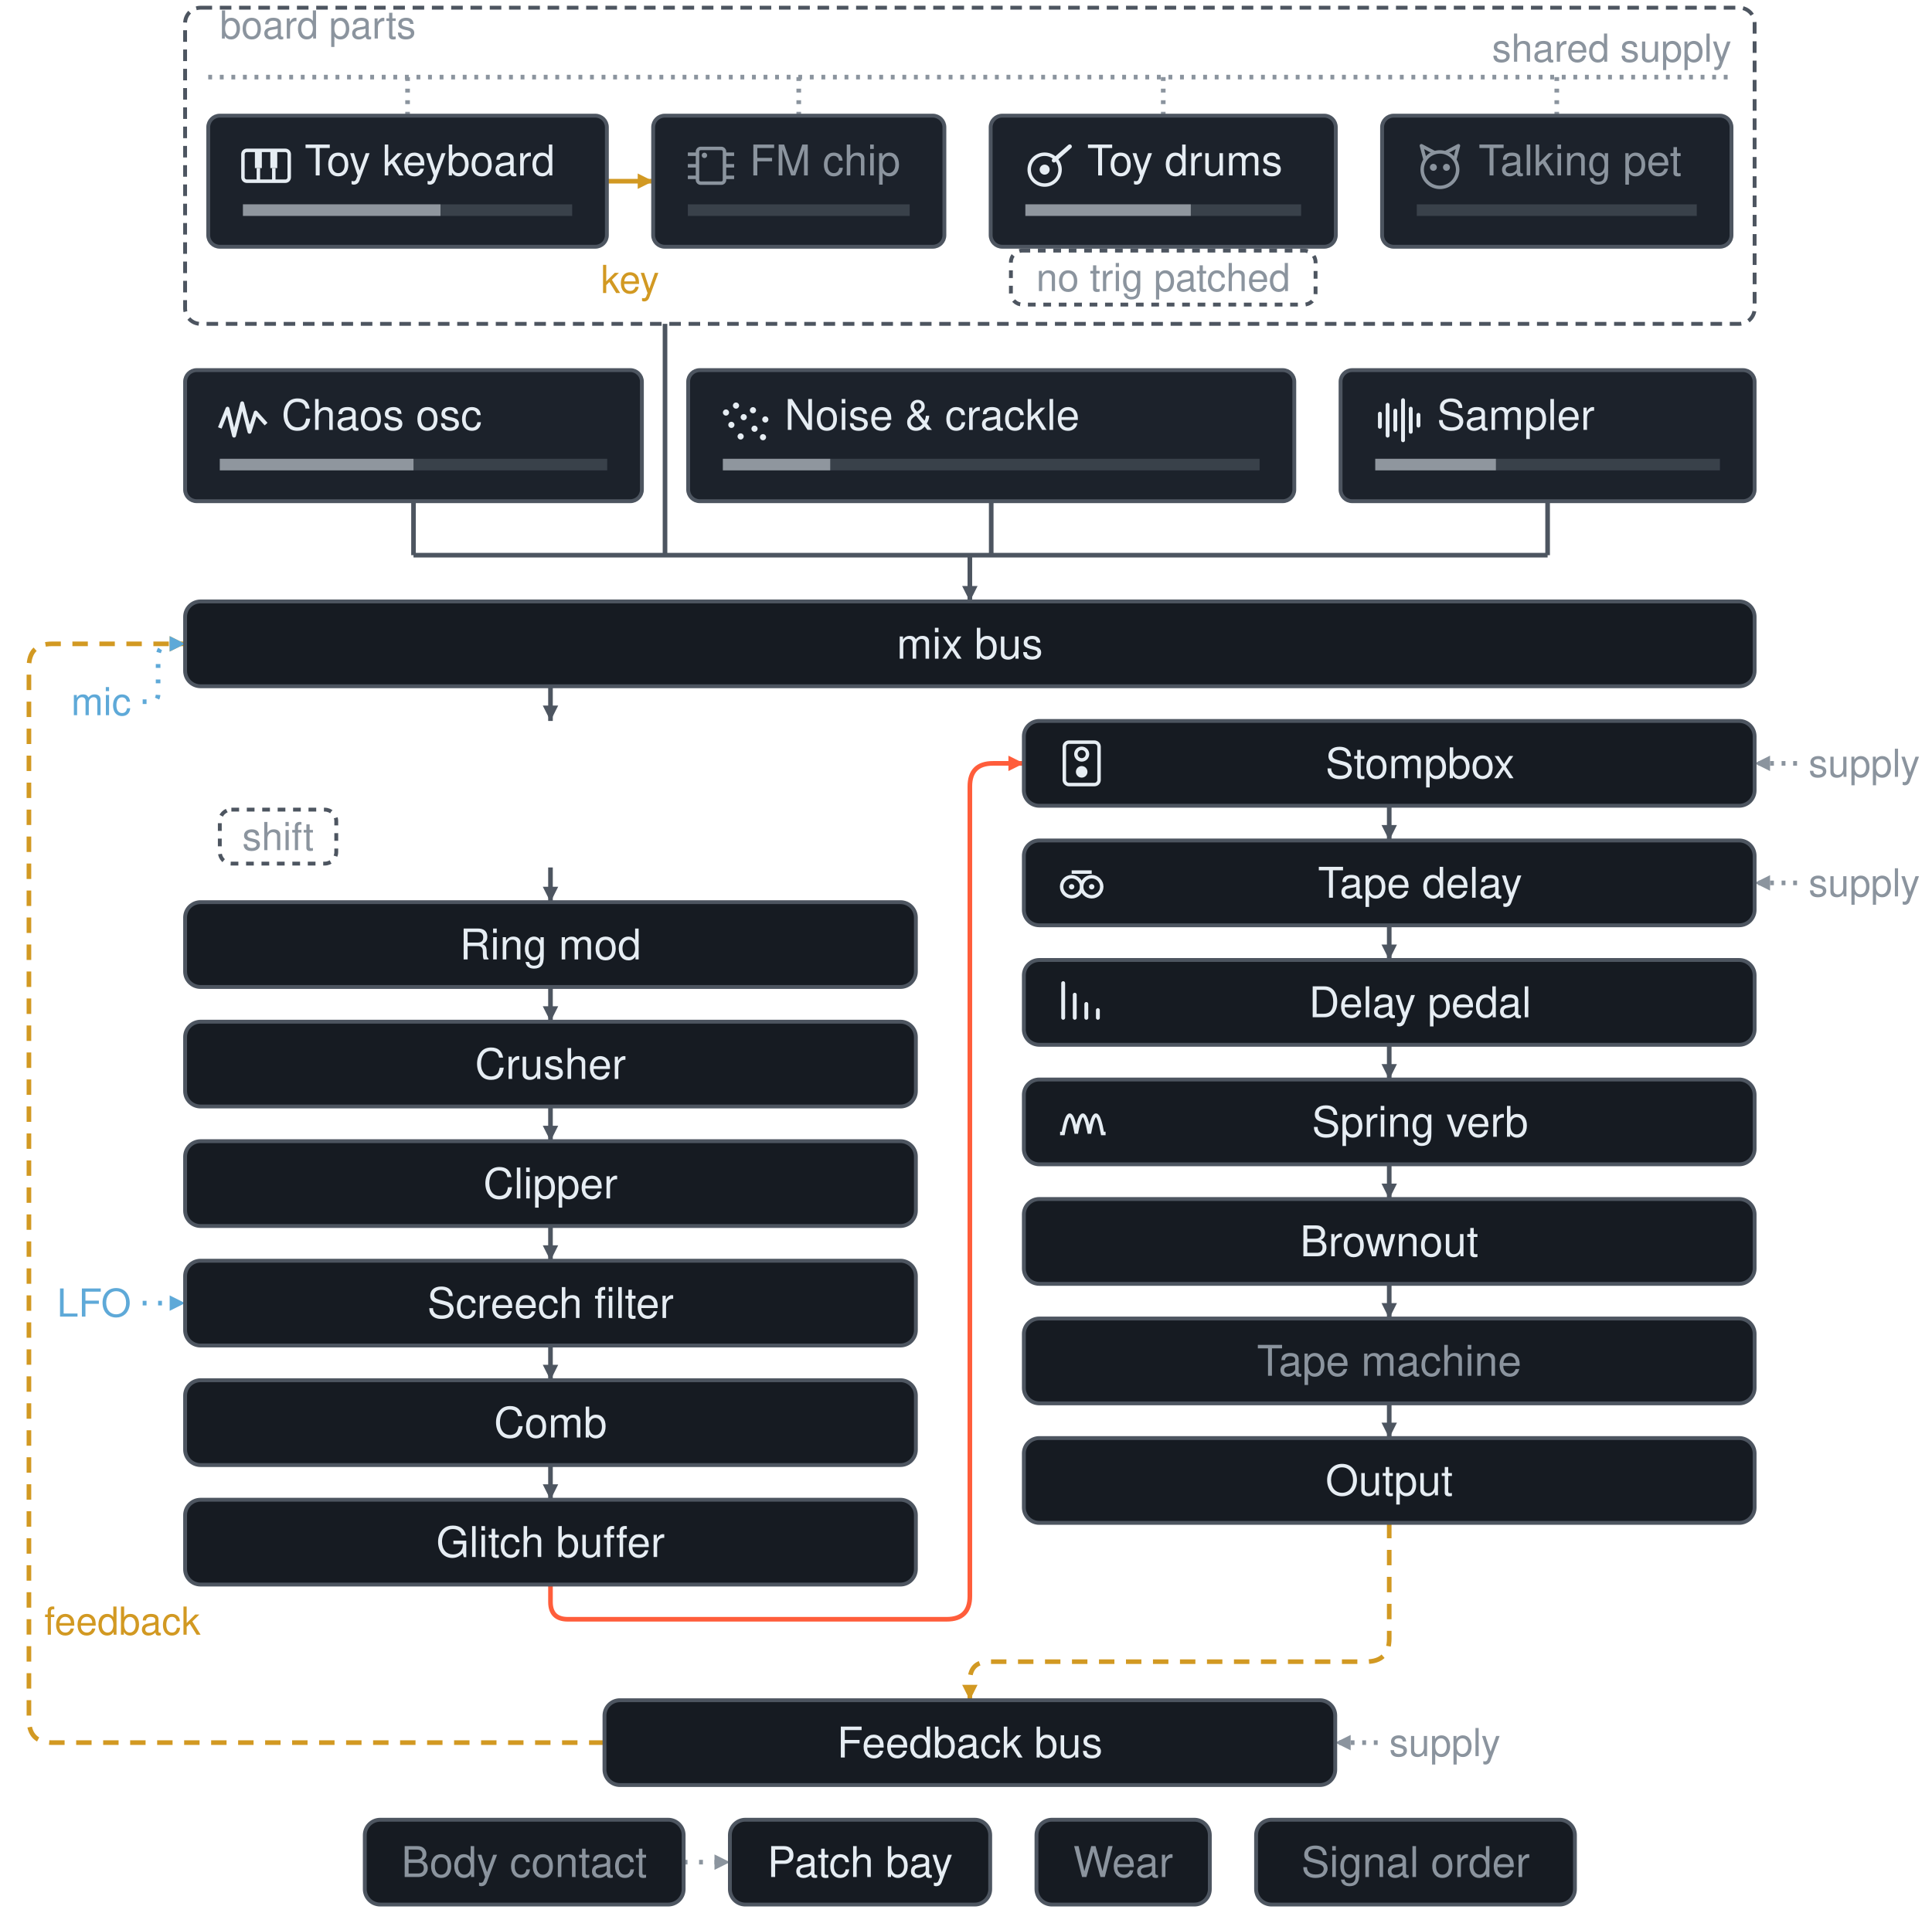
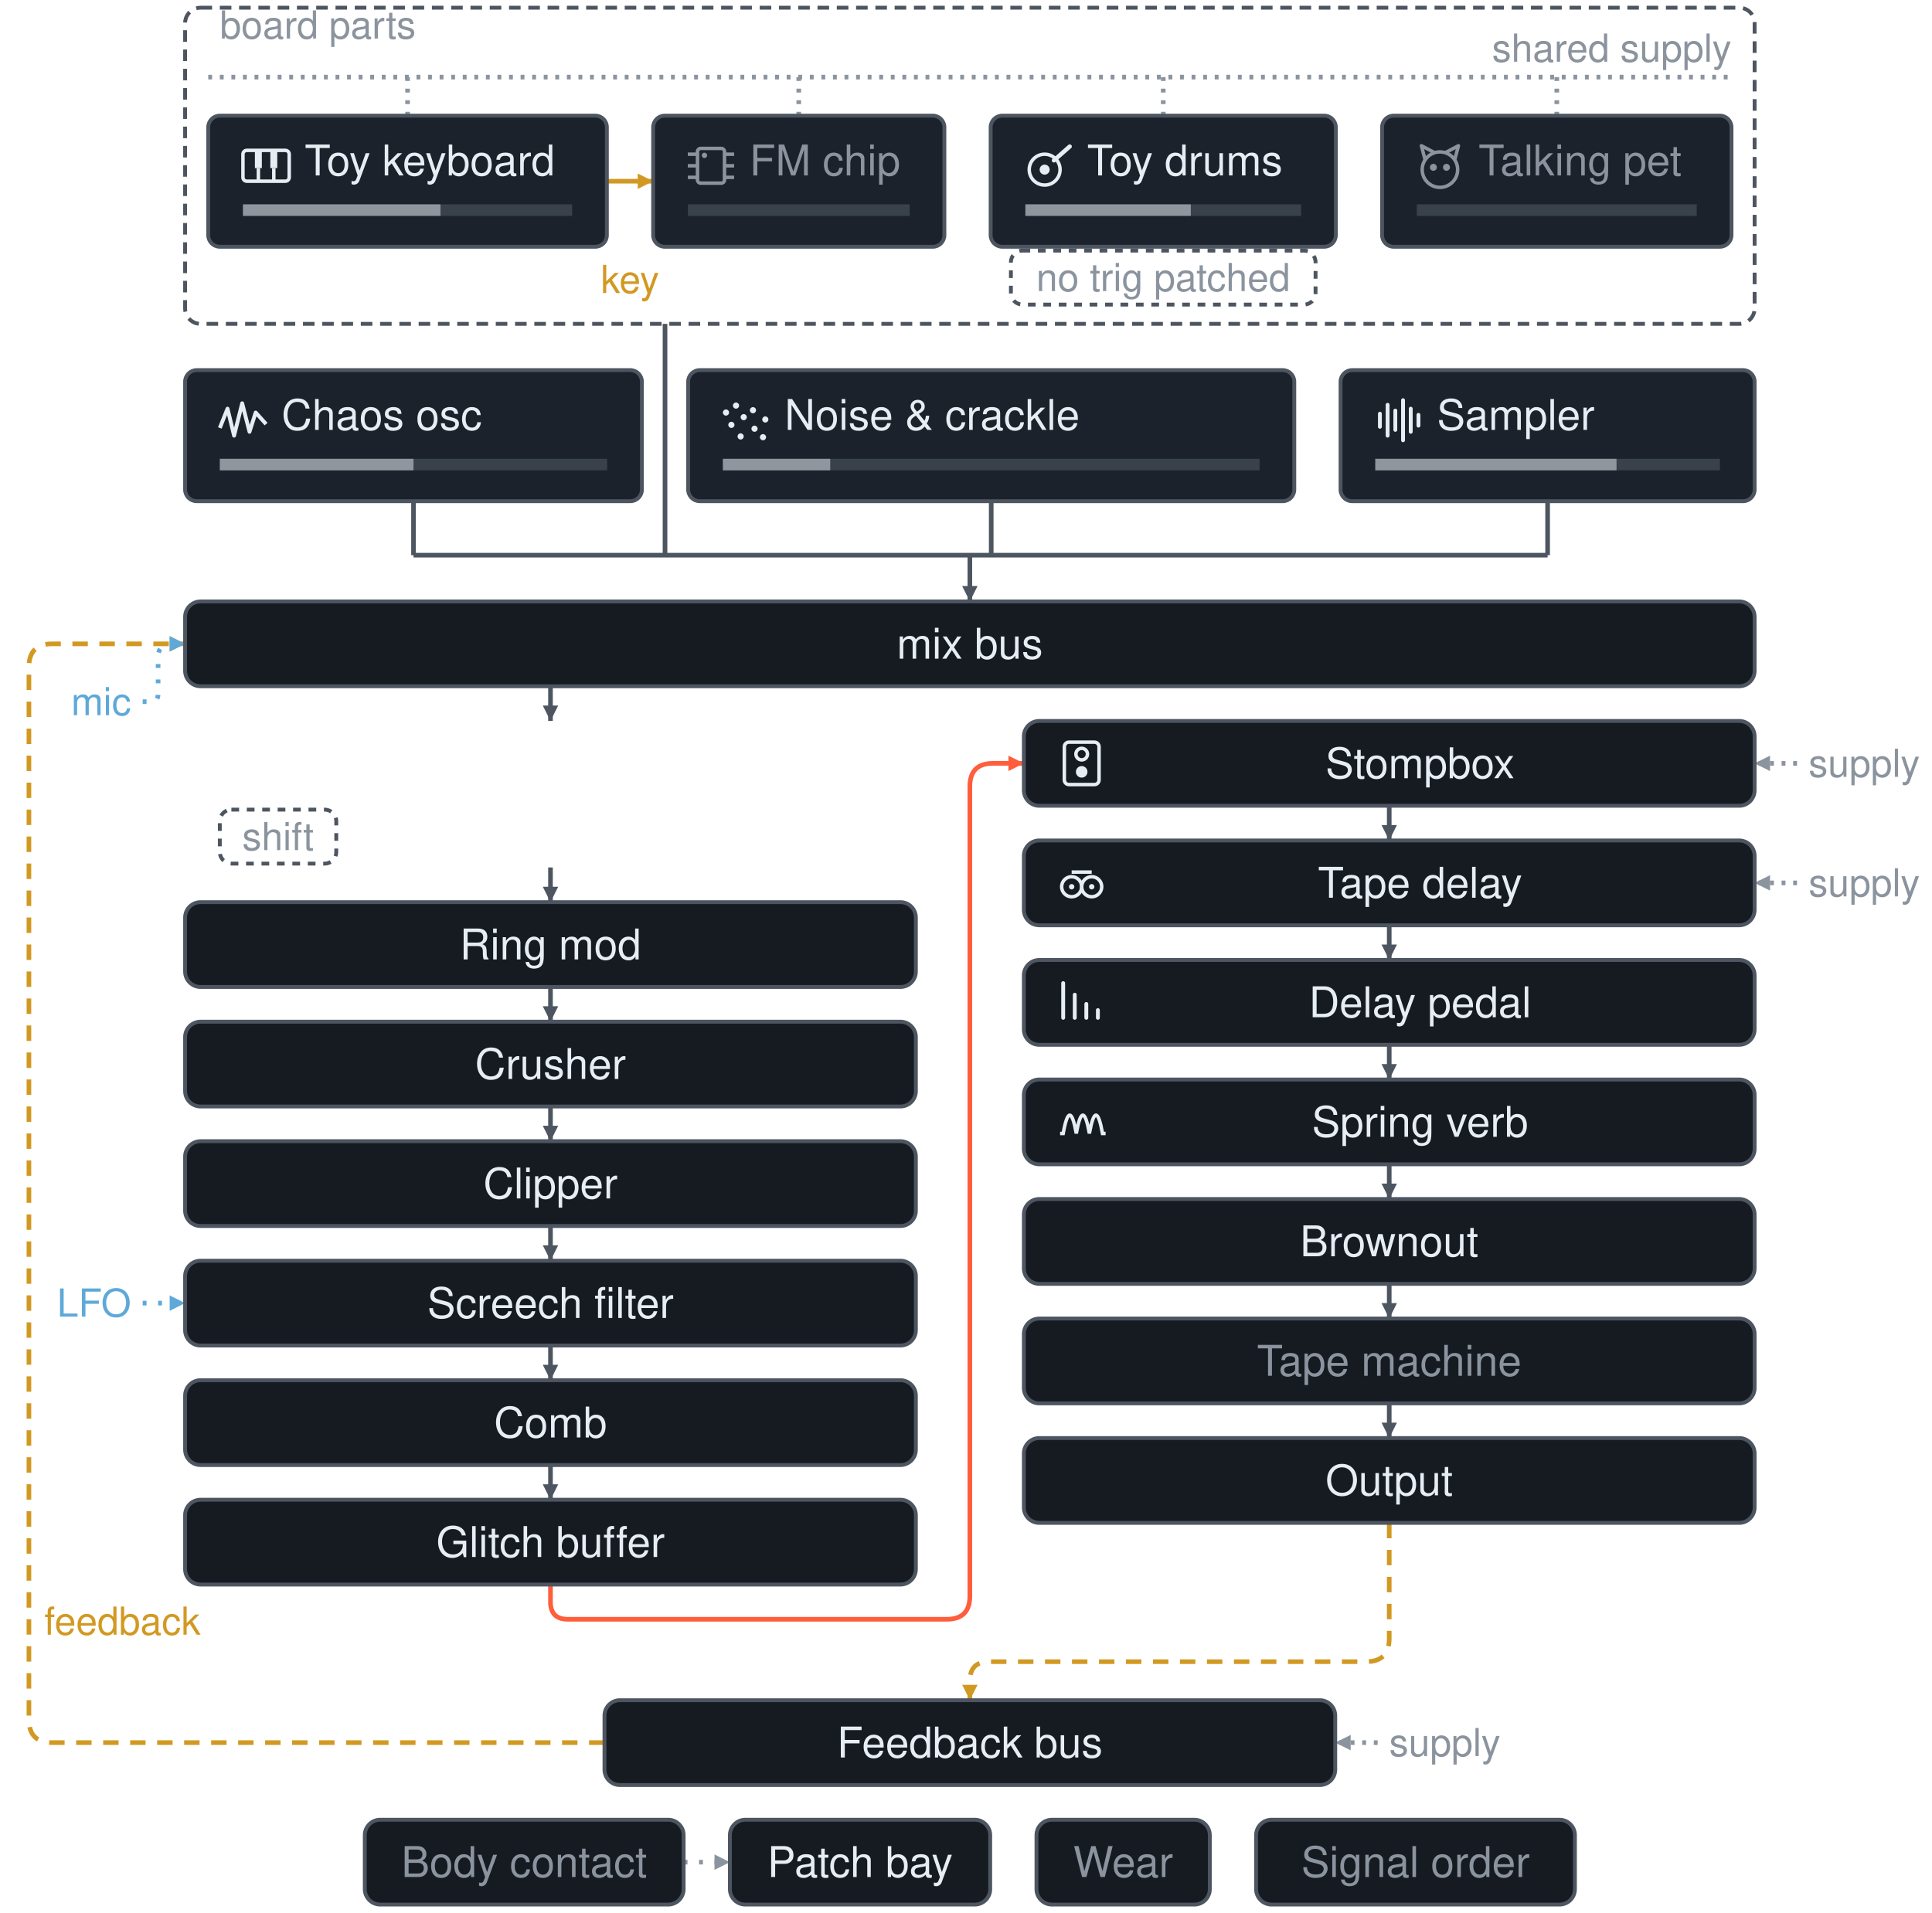
<svg xmlns="http://www.w3.org/2000/svg" viewBox="0 0 501 496" width="501" height="496" font-family="Helvetica, Arial, sans-serif">
  <g class="wire">
    <path class="line" d="M 54 20 L 449 20" fill="none" stroke="#8b949e" stroke-width="1.2" stroke-dasharray="1 2" />
    <path class="head" d="" fill="#8b949e" />
    <text x="449" y="16" fill="#8b949e" font-size="10" text-anchor="end">shared supply</text>
  </g>
  <g class="wire">
    <path class="line" d="M 105.69 20 L 105.69 30" fill="none" stroke="#8b949e" stroke-width="1.2" stroke-dasharray="1 2" />
    <path class="head" d="" fill="#8b949e" />
  </g>
  <g class="wire">
    <path class="line" d="M 301.65 20 L 301.65 30" fill="none" stroke="#8b949e" stroke-width="1.2" stroke-dasharray="1 2" />
    <path class="head" d="" fill="#8b949e" />
  </g>
  <g class="wire">
    <path class="line" d="M 207.13 20 L 207.13 30" fill="none" stroke="#8b949e" stroke-width="1.2" stroke-dasharray="1 2" />
    <path class="head" d="" fill="#8b949e" />
  </g>
  <g class="wire">
    <path class="line" d="M 403.7 20 L 403.7 30" fill="none" stroke="#8b949e" stroke-width="1.2" stroke-dasharray="1 2" />
    <path class="head" d="" fill="#8b949e" />
  </g>
  <g class="wire">
    <path class="line" d="M 157.37 47 L 169.37 47" fill="none" stroke="#d29922" stroke-width="1.2" />
    <path class="head" d="M 169.37 47 L 165.37 49 L 165.37 45 Z" fill="#d29922" />
    <text x="163.372" y="76" fill="#d29922" font-size="10" text-anchor="middle">key</text>
  </g>
  <g class="wire">
    <path class="line" d="M 172.45 84 L 172.45 144" fill="none" stroke="#4d5560" stroke-width="1.2" />
    <path class="head" d="" fill="#4d5560" />
  </g>
  <g class="wire">
    <path class="line" d="M 107.23 130 L 107.23 144" fill="none" stroke="#4d5560" stroke-width="1.2" />
    <path class="head" d="" fill="#4d5560" />
  </g>
  <g class="wire">
    <path class="line" d="M 257.04 130 L 257.04 144" fill="none" stroke="#4d5560" stroke-width="1.2" />
    <path class="head" d="" fill="#4d5560" />
  </g>
  <g class="wire">
    <path class="line" d="M 401.32 130 L 401.32 144" fill="none" stroke="#4d5560" stroke-width="1.2" />
    <path class="head" d="" fill="#4d5560" />
  </g>
  <g class="wire">
    <path class="line" d="M 107.23 144 L 401.32 144" fill="none" stroke="#4d5560" stroke-width="1.2" />
    <path class="head" d="" fill="#4d5560" />
  </g>
  <g class="wire">
    <path class="line" d="M 251.5 144 L 251.5 156" fill="none" stroke="#4d5560" stroke-width="1.2" />
    <path class="head" d="M 251.5 156 L 249.5 152 L 253.5 152 Z" fill="#4d5560" />
  </g>
  <g class="wire">
    <path class="line" d="M 142.75 178 L 142.75 187" fill="none" stroke="#4d5560" stroke-width="1.2" />
    <path class="head" d="M 142.75 187 L 140.75 183 L 144.75 183 Z" fill="#4d5560" />
  </g>
  <g class="wire">
    <path class="line" d="M 142.75 225 L 142.75 234" fill="none" stroke="#4d5560" stroke-width="1.2" />
    <path class="head" d="M 142.75 234 L 140.75 230 L 144.75 230 Z" fill="#4d5560" />
  </g>
  <g class="wire">
    <path class="line" d="M 142.75 256 L 142.75 265" fill="none" stroke="#4d5560" stroke-width="1.2" />
    <path class="head" d="M 142.75 265 L 140.75 261 L 144.75 261 Z" fill="#4d5560" />
  </g>
  <g class="wire">
    <path class="line" d="M 142.75 287 L 142.75 296" fill="none" stroke="#4d5560" stroke-width="1.2" />
    <path class="head" d="M 142.75 296 L 140.75 292 L 144.75 292 Z" fill="#4d5560" />
  </g>
  <g class="wire">
    <path class="line" d="M 142.75 318 L 142.75 327" fill="none" stroke="#4d5560" stroke-width="1.2" />
    <path class="head" d="M 142.75 327 L 140.75 323 L 144.75 323 Z" fill="#4d5560" />
  </g>
  <g class="wire">
    <path class="line" d="M 142.75 349 L 142.75 358" fill="none" stroke="#4d5560" stroke-width="1.2" />
    <path class="head" d="M 142.75 358 L 140.75 354 L 144.75 354 Z" fill="#4d5560" />
  </g>
  <g class="wire">
    <path class="line" d="M 142.75 380 L 142.75 389" fill="none" stroke="#4d5560" stroke-width="1.2" />
    <path class="head" d="M 142.75 389 L 140.75 385 L 144.75 385 Z" fill="#4d5560" />
  </g>
  <g class="wire">
    <path class="line" d="M 360.25 209 L 360.25 218" fill="none" stroke="#4d5560" stroke-width="1.2" />
    <path class="head" d="M 360.25 218 L 358.25 214 L 362.25 214 Z" fill="#4d5560" />
  </g>
  <g class="wire">
    <path class="line" d="M 360.25 240 L 360.25 249" fill="none" stroke="#4d5560" stroke-width="1.2" />
    <path class="head" d="M 360.25 249 L 358.25 245 L 362.25 245 Z" fill="#4d5560" />
  </g>
  <g class="wire">
    <path class="line" d="M 360.25 271 L 360.25 280" fill="none" stroke="#4d5560" stroke-width="1.2" />
    <path class="head" d="M 360.25 280 L 358.25 276 L 362.25 276 Z" fill="#4d5560" />
  </g>
  <g class="wire">
    <path class="line" d="M 360.25 302 L 360.25 311" fill="none" stroke="#4d5560" stroke-width="1.2" />
    <path class="head" d="M 360.25 311 L 358.25 307 L 362.25 307 Z" fill="#4d5560" />
  </g>
  <g class="wire">
    <path class="line" d="M 360.25 333 L 360.25 342" fill="none" stroke="#4d5560" stroke-width="1.2" />
    <path class="head" d="M 360.25 342 L 358.25 338 L 362.25 338 Z" fill="#4d5560" />
  </g>
  <g class="wire">
    <path class="line" d="M 360.25 364 L 360.25 373" fill="none" stroke="#4d5560" stroke-width="1.2" />
    <path class="head" d="M 360.25 373 L 358.25 369 L 362.25 369 Z" fill="#4d5560" />
  </g>
  <g class="wire">
    <path class="line" d="M 142.75 411 L 142.75 415.5 Q 142.75 420 147.25 420 L 245.5 420 Q 251.5 420 251.5 414 L 251.5 204 Q 251.5 198 257.5 198 L 265.5 198" fill="none" stroke="#ff5d3b" stroke-width="1.2" />
    <path class="head" d="M 265.5 198 L 261.5 200 L 261.5 196 Z" fill="#ff5d3b" />
  </g>
  <g class="wire">
    <path class="line" d="M 360.25 395 L 360.25 425 Q 360.25 431 354.25 431 L 256.5 431 Q 251.5 431 251.5 436 L 251.5 441" fill="none" stroke="#d29922" stroke-width="1.2" stroke-dasharray="4 3" />
    <path class="head" d="M 251.5 441 L 249.5 437 L 253.5 437 Z" fill="#d29922" />
  </g>
  <g class="wire">
    <path class="line" d="M 156.75 452 L 13.5 452 Q 7.5 452 7.5 446 L 7.5 173 Q 7.5 167 13.5 167 L 48 167" fill="none" stroke="#d29922" stroke-width="1.2" stroke-dasharray="4 3" />
    <path class="head" d="M 48 167 L 44 169 L 44 165 Z" fill="#d29922" />
    <text x="11.5" y="424" fill="#d29922" font-size="10" text-anchor="start">feedback</text>
  </g>
  <g class="wire">
    <path class="line" d="M 177.28 483 L 189.28 483" fill="none" stroke="#8b949e" stroke-width="1.2" stroke-dasharray="1 3" />
    <path class="head" d="M 189.28 483 L 185.28 485 L 185.28 481 Z" fill="#8b949e" />
  </g>
  <g class="wire">
    <path class="line" d="M 37 182 L 39 182 Q 41 182 41 180 L 41 170.5 Q 41 167 44.5 167 L 48 167" fill="none" stroke="#5ea9d8" stroke-width="1.2" stroke-dasharray="1 3" />
    <path class="head" d="M 48 167 L 44 169 L 44 165 Z" fill="#5ea9d8" />
  </g>
  <g class="wire">
    <path class="line" d="M 466 198 L 455 198" fill="none" stroke="#8b949e" stroke-width="1.2" stroke-dasharray="1 2" />
    <path class="head" d="M 455 198 L 459 196 L 459 200 Z" fill="#8b949e" />
  </g>
  <g class="wire">
    <path class="line" d="M 466 229 L 455 229" fill="none" stroke="#8b949e" stroke-width="1.2" stroke-dasharray="1 2" />
    <path class="head" d="M 455 229 L 459 227 L 459 231 Z" fill="#8b949e" />
  </g>
  <g class="wire">
    <path class="line" d="M 37 338 L 48 338" fill="none" stroke="#5ea9d8" stroke-width="1.2" stroke-dasharray="1 3" />
    <path class="head" d="M 48 338 L 44 340 L 44 336 Z" fill="#5ea9d8" />
  </g>
  <g class="wire">
    <path class="line" d="M 357.25 452 L 346.25 452" fill="none" stroke="#8b949e" stroke-width="1.2" stroke-dasharray="1 2" />
    <path class="head" d="M 346.25 452 L 350.25 450 L 350.25 454 Z" fill="#8b949e" />
  </g>
  <g class="node">
    <rect x="48" y="2" width="407" height="82" rx="4" fill="none" stroke="#4d5560" stroke-dasharray="3 2" />
    <text x="57" y="10" fill="#8b949e" font-size="10" text-anchor="start">board parts</text>
  </g>
  <g class="node">
    <rect class="box" x="54" y="30" width="103.372" height="34" rx="3" fill="#1c222b" stroke="#4d5560" stroke-width="1" />
    <g class="glyph">
      <rect x="63" y="39" width="12" height="8" rx="1" fill="none" stroke="#e6edf3" stroke-width="0.9" />
      <path d="M 67 43.6 V 47 M 71 43.6 V 47" stroke="#e6edf3" stroke-width="0.9" />
      <rect x="66.1" y="39" width="1.8" height="4.6" fill="#e6edf3" />
      <rect x="70.1" y="39" width="1.8" height="4.6" fill="#e6edf3" />
    </g>
    <text x="79" y="45.5" fill="#e6edf3" font-size="11" text-anchor="start">Toy keyboard</text>
    <rect x="63" y="53" width="85.372" height="3" fill="#4d5560" fill-opacity="0.6" />
    <rect x="63" y="53" width="51.223" height="3" fill="#e6edf3" fill-opacity="0.5" />
  </g>
  <g class="node">
    <rect class="box" x="256.895" y="30" width="89.502" height="34" rx="3" fill="#1c222b" stroke="#4d5560" stroke-width="1" />
    <g class="glyph">
      <circle cx="270.895" cy="44" r="4" fill="none" stroke="#e6edf3" stroke-width="0.9" />
      <circle cx="270.895" cy="44" r="1.3" fill="#e6edf3" />
      <path d="M 277.395 38 L 273.295 41.6" stroke="#e6edf3" stroke-width="1.1" stroke-linecap="round" />
    </g>
    <text x="281.895" y="45.5" fill="#e6edf3" font-size="11" text-anchor="start">Toy drums</text>
    <rect x="265.895" y="53" width="71.502" height="3" fill="#4d5560" fill-opacity="0.6" />
    <rect x="265.895" y="53" width="42.901" height="3" fill="#e6edf3" fill-opacity="0.5" />
  </g>
  <g class="node">
    <rect class="box" x="169.372" y="30" width="75.523" height="34" rx="3" fill="#1c222b" stroke="#4d5560" stroke-width="1" />
    <g class="glyph">
      <rect x="180.872" y="38.5" width="7" height="9" rx="0.8" fill="none" stroke="#8b949e" stroke-width="0.9" />
      <path d="M 178.372 40 h 2.5 M 187.872 40 h 2.5 M 178.372 43 h 2.5 M 187.872 43 h 2.5 M 178.372 46 h 2.5 M 187.872 46 h 2.5" stroke="#8b949e" stroke-width="0.9" />
      <circle cx="182.672" cy="40.3" r="0.7" fill="#8b949e" />
    </g>
    <text x="194.372" y="45.5" fill="#8b949e" font-size="11" text-anchor="start">FM chip</text>
    <rect x="178.372" y="53" width="57.523" height="3" fill="#4d5560" fill-opacity="0.6" />
  </g>
  <g class="node">
    <rect class="box" x="358.397" y="30" width="90.603" height="34" rx="3" fill="#1c222b" stroke="#4d5560" stroke-width="1" />
    <g class="glyph">
      <path d="M 369.597 41.6 L 368.597 37.8 L 371.997 39.6 M 377.197 41.6 L 378.197 37.8 L 374.797 39.6" fill="none" stroke="#8b949e" stroke-width="0.9" stroke-linejoin="round" />
      <circle cx="373.397" cy="44" r="4.6" fill="none" stroke="#8b949e" stroke-width="0.9" />
      <circle cx="371.697" cy="43.4" r="0.9" fill="#8b949e" />
      <circle cx="375.097" cy="43.4" r="0.9" fill="#8b949e" />
    </g>
    <text x="383.397" y="45.5" fill="#8b949e" font-size="11" text-anchor="start">Talking pet</text>
    <rect x="367.397" y="53" width="72.603" height="3" fill="#4d5560" fill-opacity="0.6" />
  </g>
  <g class="node">
    <rect class="box" x="48" y="96" width="118.455" height="34" rx="3" fill="#1c222b" stroke="#4d5560" stroke-width="1" />
    <g class="glyph">
      <path d="M 57 111 L 59 106 L 60.7 113 L 62.8 104.6 L 64.7 112 L 66.3 107 L 69 110" fill="none" stroke="#e6edf3" stroke-width="1" stroke-linejoin="round" />
    </g>
    <text x="73" y="111.5" fill="#e6edf3" font-size="11" text-anchor="start">Chaos osc</text>
    <rect x="57" y="119" width="100.455" height="3" fill="#4d5560" fill-opacity="0.6" />
    <rect x="57" y="119" width="50.227" height="3" fill="#e6edf3" fill-opacity="0.5" />
  </g>
  <g class="node">
    <rect class="box" x="178.455" y="96" width="157.176" height="34" rx="3" fill="#1c222b" stroke="#4d5560" stroke-width="1" />
    <g class="glyph">
      <path d="M 188.255 106.2 a 0.8 0.8 0 1 0 0.01 0 M 190.855 104.4 a 0.8 0.8 0 1 0 0.01 0 M 189.655 109.4 a 0.8 0.8 0 1 0 0.01 0 M 192.855 107.4 a 0.8 0.8 0 1 0 0.01 0 M 192.055 112.4 a 0.8 0.8 0 1 0 0.01 0 M 195.255 105.6 a 0.8 0.8 0 1 0 0.01 0 M 195.655 110.4 a 0.8 0.8 0 1 0 0.01 0 M 198.455 108 a 0.8 0.8 0 1 0 0.01 0 M 197.855 112.6 a 0.8 0.8 0 1 0 0.01 0" fill="#e6edf3" />
    </g>
    <text x="203.455" y="111.5" fill="#e6edf3" font-size="11" text-anchor="start">Noise &amp; crackle</text>
    <rect x="187.455" y="119" width="139.176" height="3" fill="#4d5560" fill-opacity="0.6" />
    <rect x="187.455" y="119" width="27.835" height="3" fill="#e6edf3" fill-opacity="0.5" />
  </g>
  <g class="node">
    <rect class="box" x="347.63" y="96" width="107.37" height="34" rx="3" fill="#1c222b" stroke="#4d5560" stroke-width="1" />
    <g class="glyph">
      <path d="M 357.83 107.3 v 3.4 M 359.83 105 v 8 M 361.83 106.5 v 5 M 363.83 103.8 v 10.4 M 365.83 106 v 6 M 367.83 107.6 v 2.8" stroke="#e6edf3" stroke-width="1" stroke-linecap="round" />
    </g>
    <text x="372.63" y="111.5" fill="#e6edf3" font-size="11" text-anchor="start">Sampler</text>
    <rect x="356.63" y="119" width="89.37" height="3" fill="#4d5560" fill-opacity="0.6" />
-     <rect x="356.63" y="119" width="31.279" height="3" fill="#e6edf3" fill-opacity="0.5" />
+     <rect x="356.63" y="119" width="62.559" height="3" fill="#e6edf3" fill-opacity="0.5" />
  </g>
  <g class="node">
    <rect class="box" x="48" y="156" width="407" height="22" rx="4" fill="#161b22" stroke="#4d5560" stroke-width="1" />
    <text x="251.5" y="170.85" fill="#e6edf3" font-size="11" text-anchor="middle">mix bus</text>
  </g>
  <g class="node" />
  <g class="node">
    <rect class="box" x="48" y="234" width="189.5" height="22" rx="4" fill="#161b22" stroke="#4d5560" stroke-width="1" />
    <text x="142.75" y="248.85" fill="#e6edf3" font-size="11" text-anchor="middle">Ring mod</text>
  </g>
  <g class="node">
    <rect class="box" x="48" y="265" width="189.5" height="22" rx="4" fill="#161b22" stroke="#4d5560" stroke-width="1" />
    <text x="142.75" y="279.85" fill="#e6edf3" font-size="11" text-anchor="middle">Crusher</text>
  </g>
  <g class="node">
    <rect class="box" x="48" y="296" width="189.5" height="22" rx="4" fill="#161b22" stroke="#4d5560" stroke-width="1" />
    <text x="142.75" y="310.85" fill="#e6edf3" font-size="11" text-anchor="middle">Clipper</text>
  </g>
  <g class="node">
    <rect class="box" x="48" y="327" width="189.5" height="22" rx="4" fill="#161b22" stroke="#4d5560" stroke-width="1" />
    <text x="142.75" y="341.85" fill="#e6edf3" font-size="11" text-anchor="middle">Screech filter</text>
  </g>
  <g class="node">
    <rect class="box" x="48" y="358" width="189.5" height="22" rx="4" fill="#161b22" stroke="#4d5560" stroke-width="1" />
    <text x="142.75" y="372.85" fill="#e6edf3" font-size="11" text-anchor="middle">Comb</text>
  </g>
  <g class="node">
    <rect class="box" x="48" y="389" width="189.5" height="22" rx="4" fill="#161b22" stroke="#4d5560" stroke-width="1" />
    <text x="142.75" y="403.85" fill="#e6edf3" font-size="11" text-anchor="middle">Glitch buffer</text>
  </g>
  <g class="node">
    <rect class="box" x="265.5" y="187" width="189.5" height="22" rx="4" fill="#161b22" stroke="#4d5560" stroke-width="1" />
    <g class="glyph">
      <rect x="276" y="192.5" width="9" height="11" rx="1.2" fill="none" stroke="#e6edf3" stroke-width="0.9" />
      <circle cx="280.5" cy="195.6" r="1.5" fill="none" stroke="#e6edf3" stroke-width="0.9" />
      <circle cx="280.5" cy="200.2" r="1.5" fill="#e6edf3" />
    </g>
    <text x="368.25" y="201.85" fill="#e6edf3" font-size="11" text-anchor="middle">Stompbox</text>
  </g>
  <g class="node">
    <rect class="box" x="265.5" y="218" width="189.5" height="22" rx="4" fill="#161b22" stroke="#4d5560" stroke-width="1" />
    <g class="glyph">
      <circle cx="277.9" cy="230" r="2.6" fill="none" stroke="#e6edf3" stroke-width="0.9" />
      <circle cx="277.9" cy="230" r="0.7" fill="#e6edf3" />
      <circle cx="283.1" cy="230" r="2.6" fill="none" stroke="#e6edf3" stroke-width="0.9" />
      <circle cx="283.1" cy="230" r="0.7" fill="#e6edf3" />
      <path d="M 277.9 226.2 H 283.1" stroke="#e6edf3" stroke-width="0.9" />
    </g>
    <text x="368.25" y="232.85" fill="#e6edf3" font-size="11" text-anchor="middle">Tape delay</text>
  </g>
  <g class="node">
    <rect class="box" x="265.5" y="249" width="189.5" height="22" rx="4" fill="#161b22" stroke="#4d5560" stroke-width="1" />
    <g class="glyph">
      <path d="M 275.7 264 v -9 M 278.7 264 v -6 M 281.7 264 v -3.6 M 284.7 264 v -2" stroke="#e6edf3" stroke-width="1" stroke-linecap="round" />
    </g>
    <text x="368.25" y="263.85" fill="#e6edf3" font-size="11" text-anchor="middle">Delay pedal</text>
  </g>
  <g class="node">
    <rect class="box" x="265.5" y="280" width="189.5" height="22" rx="4" fill="#161b22" stroke="#4d5560" stroke-width="1" />
    <g class="glyph">
      <path d="M 274.9 294 h 0.8 q 1.7 -9.5 3.4 0 q 1.7 -9.5 3.4 0 q 1.7 -9.5 3.4 0 h 0.8" fill="none" stroke="#e6edf3" stroke-width="0.9" />
    </g>
    <text x="368.25" y="294.85" fill="#e6edf3" font-size="11" text-anchor="middle">Spring verb</text>
  </g>
  <g class="node">
    <rect class="box" x="265.5" y="311" width="189.5" height="22" rx="4" fill="#161b22" stroke="#4d5560" stroke-width="1" />
    <text x="360.25" y="325.85" fill="#e6edf3" font-size="11" text-anchor="middle">Brownout</text>
  </g>
  <g class="node">
    <rect class="box" x="265.5" y="342" width="189.5" height="22" rx="4" fill="#161b22" stroke="#4d5560" stroke-width="1" />
    <text x="360.25" y="356.85" fill="#8b949e" font-size="11" text-anchor="middle">Tape machine</text>
  </g>
  <g class="node">
    <rect class="box" x="265.5" y="373" width="189.5" height="22" rx="4" fill="#161b22" stroke="#4d5560" stroke-width="1" />
    <text x="360.25" y="387.85" fill="#e6edf3" font-size="11" text-anchor="middle">Output</text>
  </g>
  <g class="node">
    <rect class="box" x="156.75" y="441" width="189.5" height="22" rx="4" fill="#161b22" stroke="#4d5560" stroke-width="1" />
    <text x="251.5" y="455.85" fill="#e6edf3" font-size="11" text-anchor="middle">Feedback bus</text>
  </g>
  <g class="node">
    <rect class="box" x="94.595" y="472" width="82.68" height="22" rx="4" fill="#161b22" stroke="#4d5560" stroke-width="1" />
    <text x="135.935" y="486.85" fill="#8b949e" font-size="11" text-anchor="middle">Body contact</text>
  </g>
  <g class="node">
    <rect class="box" x="189.275" y="472" width="67.5" height="22" rx="4" fill="#161b22" stroke="#4d5560" stroke-width="1" />
    <text x="223.025" y="486.85" fill="#e6edf3" font-size="11" text-anchor="middle">Patch bay</text>
  </g>
  <g class="node">
    <rect class="box" x="268.775" y="472" width="44.95" height="22" rx="4" fill="#161b22" stroke="#4d5560" stroke-width="1" />
    <text x="291.25" y="486.85" fill="#8b949e" font-size="11" text-anchor="middle">Wear</text>
  </g>
  <g class="node">
    <rect class="box" x="325.725" y="472" width="82.68" height="22" rx="4" fill="#161b22" stroke="#4d5560" stroke-width="1" />
    <text x="367.065" y="486.85" fill="#8b949e" font-size="11" text-anchor="middle">Signal order</text>
  </g>
  <g class="node">
    <rect class="box" x="57" y="210" width="30.2" height="14" rx="3" fill="none" stroke="#4d5560" stroke-dasharray="2 2" />
    <text x="72.1" y="220.5" fill="#8b949e" font-size="10" text-anchor="middle">shift</text>
  </g>
  <g class="node">
    <rect class="box" x="262.146" y="65" width="79" height="14" rx="3" fill="none" stroke="#4d5560" stroke-dasharray="2 2" />
    <text x="301.646" y="75.5" fill="#8b949e" font-size="10" text-anchor="middle">no trig patched</text>
  </g>
  <g class="tap">
    <text x="34" y="185.5" fill="#5ea9d8" font-size="10" text-anchor="end">mic</text>
  </g>
  <g class="tap">
    <text x="469" y="201.5" fill="#8b949e" font-size="10" text-anchor="start">supply</text>
  </g>
  <g class="tap">
    <text x="469" y="232.5" fill="#8b949e" font-size="10" text-anchor="start">supply</text>
  </g>
  <g class="tap">
    <text x="34" y="341.5" fill="#5ea9d8" font-size="10" text-anchor="end">LFO</text>
  </g>
  <g class="tap">
    <text x="360.25" y="455.5" fill="#8b949e" font-size="10" text-anchor="start">supply</text>
  </g>
</svg>
